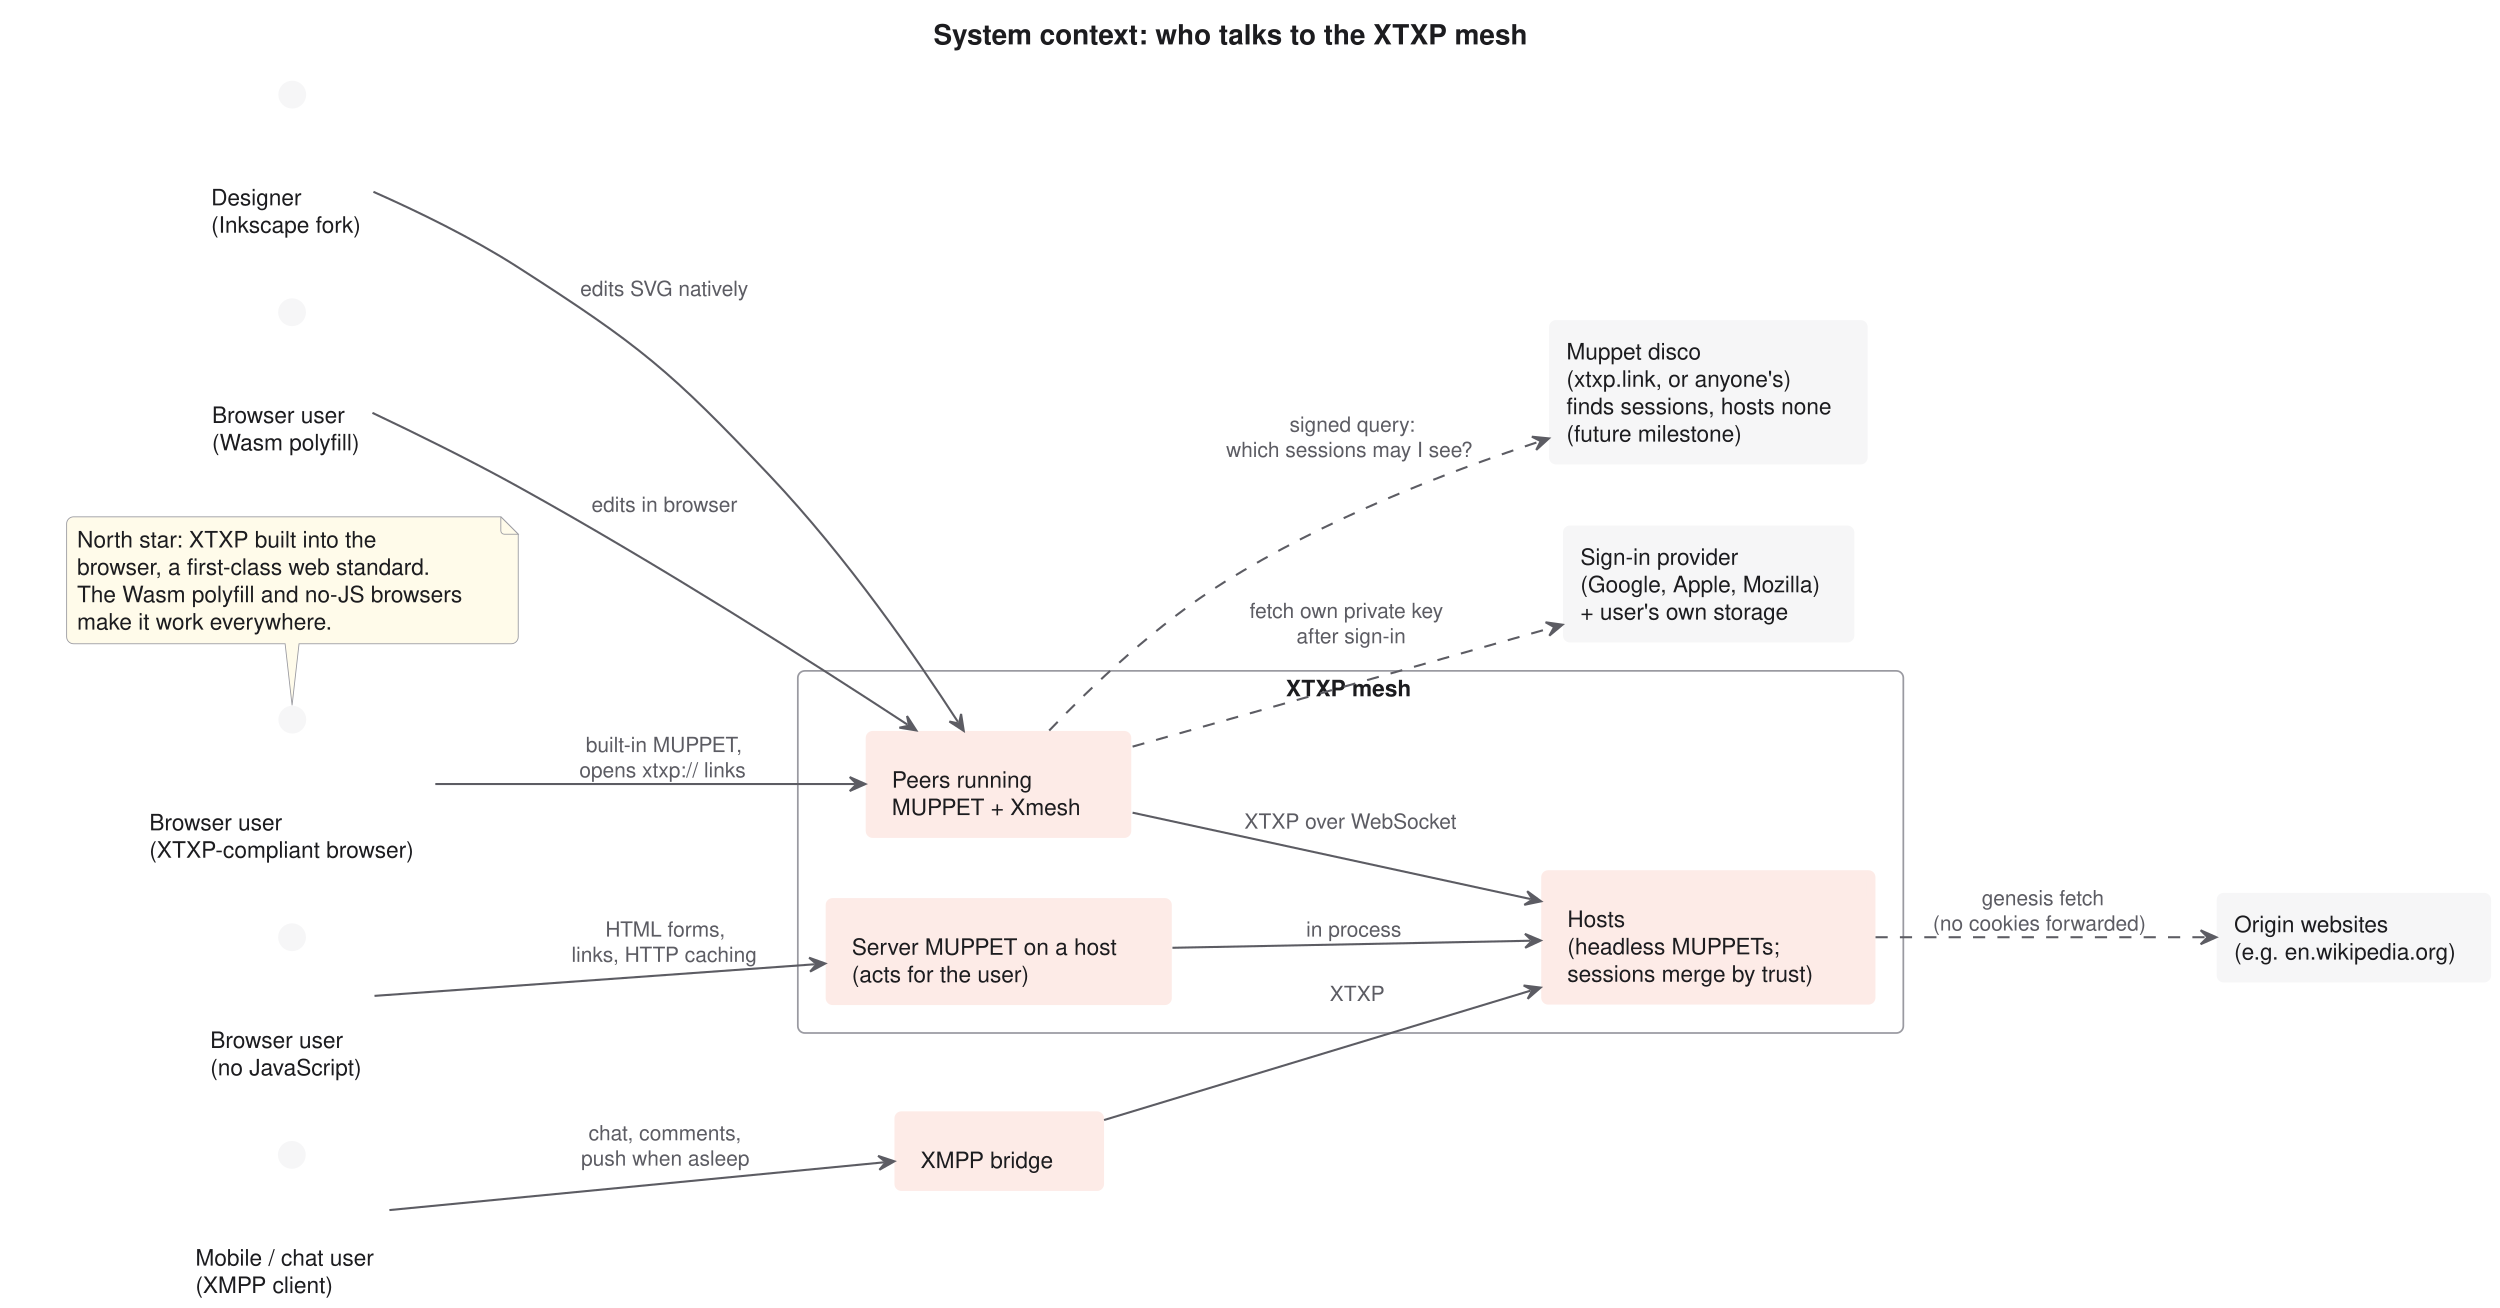
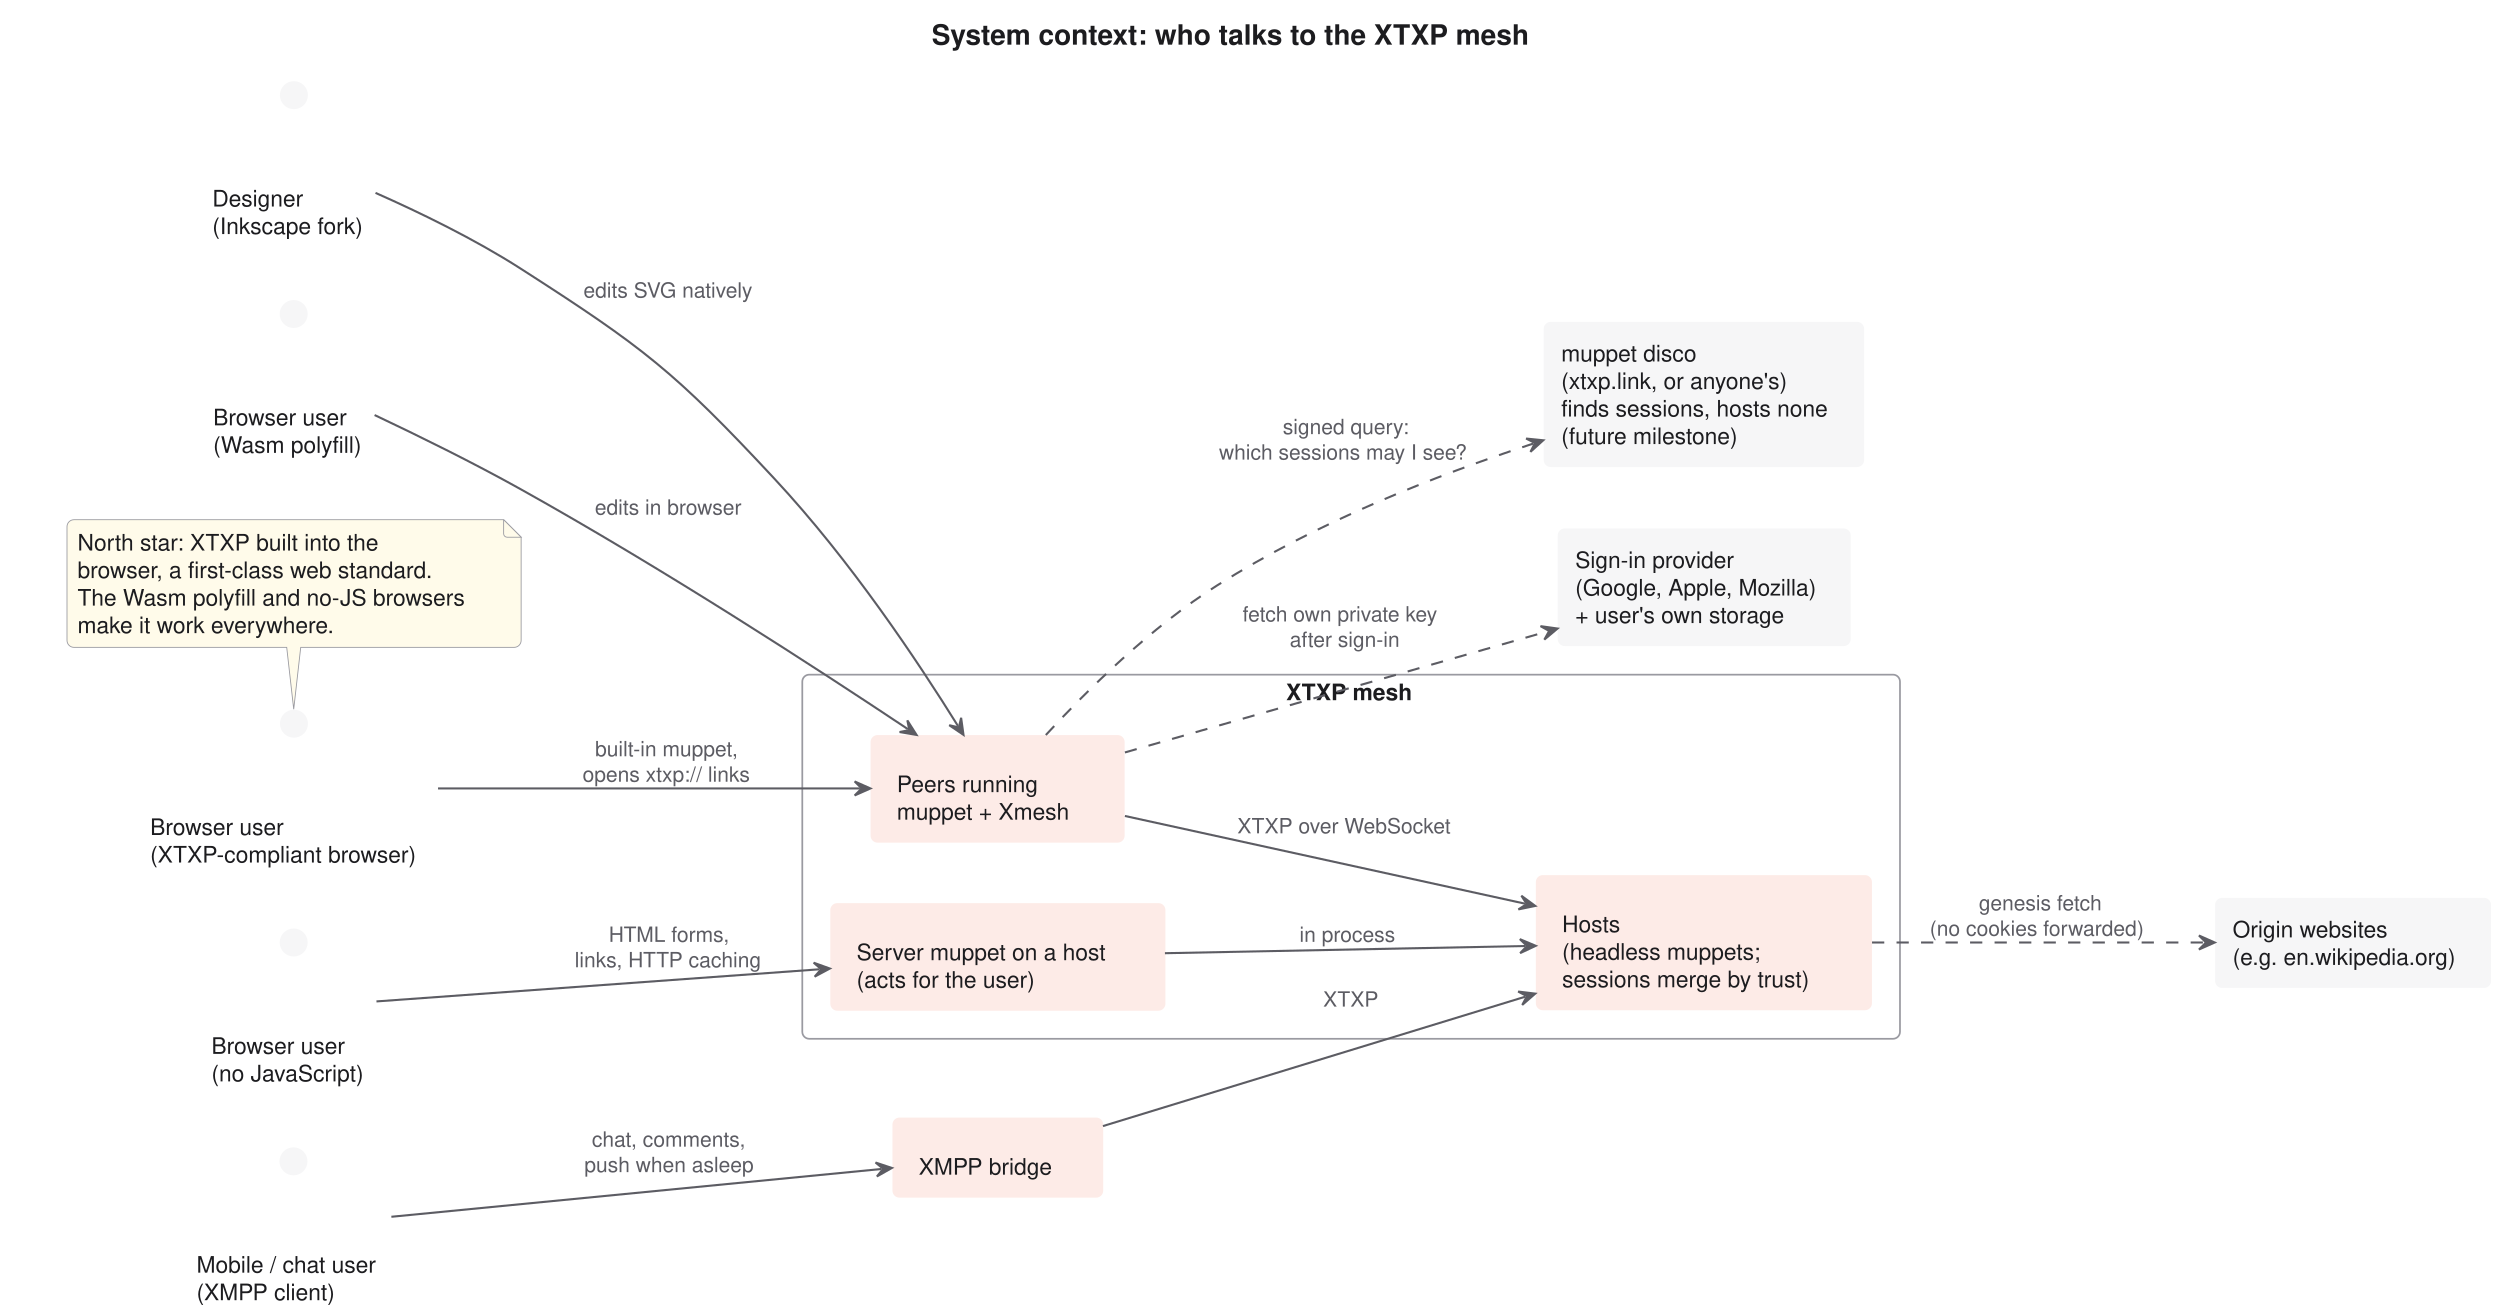
- <svg xmlns="http://www.w3.org/2000/svg" contentStyleType="text/css" data-diagram-type="DESCRIPTION" height="751px" preserveAspectRatio="none" style="width:1436px;height:751px;" version="1.1" viewBox="0 0 1436 751" width="1436px" zoomAndPan="magnify">
+ <svg xmlns="http://www.w3.org/2000/svg" contentStyleType="text/css" data-diagram-type="DESCRIPTION" height="751px" preserveAspectRatio="none" style="width:1428px;height:751px;" version="1.1" viewBox="0 0 1428 751" width="1428px" zoomAndPan="magnify">
  <defs />
  <g>
    <g class="title" data-source-line="2">
-       <text fill="#1C1C1F" font-family="Helvetica" font-size="16" font-weight="bold" lengthAdjust="spacing" textLength="350.5" x="536.19" y="25.5">System context: who talks to the XTXP mesh</text>
+       <text fill="#1C1C1F" font-family="Helvetica" font-size="16" font-weight="bold" lengthAdjust="spacing" textLength="350.5" x="532.19" y="25.5">System context: who talks to the XTXP mesh</text>
    </g>
    <g class="cluster" data-entity="mesh" data-source-line="12" data-uid="ent0007" id="cluster_mesh">
-       <rect fill="none" height="208" rx="4" ry="4" style="stroke:#9A9AA1;stroke-width:1;" width="635" x="458.27" y="385.359" />
-       <text fill="#1C1C1F" font-family="Helvetica" font-size="13" font-weight="bold" lengthAdjust="spacing" textLength="74.356" x="738.592" y="399.953">XTXP mesh</text>
+       <rect fill="none" height="208" rx="4" ry="4" style="stroke:#9A9AA1;stroke-width:1;" width="627" x="458.27" y="385.359" />
+       <text fill="#1C1C1F" font-family="Helvetica" font-size="13" font-weight="bold" lengthAdjust="spacing" textLength="74.356" x="734.592" y="399.953">XTXP mesh</text>
    </g>
    <g class="entity" data-entity="peers" data-source-line="13" data-uid="ent0008" id="entity_peers">
-       <rect fill="#FDEBE7" height="61.459" rx="4" ry="4" width="152.525" x="497.27" y="419.859" />
-       <rect fill="#FDEBE7" height="10" width="15" x="629.795" y="424.859" />
-       <rect fill="#FDEBE7" height="2" width="4" x="627.795" y="426.859" />
-       <rect fill="#FDEBE7" height="2" width="4" x="627.795" y="430.859" />
+       <rect fill="#FDEBE7" height="61.459" rx="4" ry="4" width="145.124" x="497.27" y="419.859" />
+       <rect fill="#FDEBE7" height="10" width="15" x="622.394" y="424.859" />
+       <rect fill="#FDEBE7" height="2" width="4" x="620.394" y="426.859" />
+       <rect fill="#FDEBE7" height="2" width="4" x="620.394" y="430.859" />
      <text fill="#1C1C1F" font-family="Helvetica" font-size="13" lengthAdjust="spacing" textLength="85.617" x="512.27" y="452.453">Peers running</text>
-       <text fill="#1C1C1F" font-family="Helvetica" font-size="13" lengthAdjust="spacing" textLength="112.525" x="512.27" y="468.183">MUPPET + Xmesh</text>
+       <text fill="#1C1C1F" font-family="Helvetica" font-size="13" lengthAdjust="spacing" textLength="105.124" x="512.27" y="468.183">muppet + Xmesh</text>
    </g>
    <g class="entity" data-entity="hosts" data-source-line="14" data-uid="ent0009" id="entity_hosts">
-       <rect fill="#FDEBE7" height="77.189" rx="4" ry="4" width="191.988" x="885.27" y="499.859" />
-       <rect fill="#FDEBE7" height="10" width="15" x="1057.258" y="504.859" />
-       <rect fill="#FDEBE7" height="2" width="4" x="1055.258" y="506.859" />
-       <rect fill="#FDEBE7" height="2" width="4" x="1055.258" y="510.859" />
-       <text fill="#1C1C1F" font-family="Helvetica" font-size="13" lengthAdjust="spacing" textLength="35.433" x="900.27" y="532.453">Hosts</text>
-       <text fill="#1C1C1F" font-family="Helvetica" font-size="13" lengthAdjust="spacing" textLength="128.388" x="900.27" y="548.183">(headless MUPPETs;</text>
-       <text fill="#1C1C1F" font-family="Helvetica" font-size="13" lengthAdjust="spacing" textLength="151.988" x="900.27" y="563.912">sessions merge by trust)</text>
+       <rect fill="#FDEBE7" height="77.189" rx="4" ry="4" width="191.988" x="877.27" y="499.859" />
+       <rect fill="#FDEBE7" height="10" width="15" x="1049.258" y="504.859" />
+       <rect fill="#FDEBE7" height="2" width="4" x="1047.258" y="506.859" />
+       <rect fill="#FDEBE7" height="2" width="4" x="1047.258" y="510.859" />
+       <text fill="#1C1C1F" font-family="Helvetica" font-size="13" lengthAdjust="spacing" textLength="35.433" x="892.27" y="532.453">Hosts</text>
+       <text fill="#1C1C1F" font-family="Helvetica" font-size="13" lengthAdjust="spacing" textLength="120.986" x="892.27" y="548.183">(headless muppets;</text>
+       <text fill="#1C1C1F" font-family="Helvetica" font-size="13" lengthAdjust="spacing" textLength="151.988" x="892.27" y="563.912">sessions merge by trust)</text>
    </g>
    <g class="entity" data-entity="server" data-source-line="15" data-uid="ent0010" id="entity_server">
-       <rect fill="#FDEBE7" height="61.459" rx="4" ry="4" width="198.818" x="474.27" y="515.859" />
-       <rect fill="#FDEBE7" height="10" width="15" x="653.088" y="520.859" />
-       <rect fill="#FDEBE7" height="2" width="4" x="651.088" y="522.859" />
-       <rect fill="#FDEBE7" height="2" width="4" x="651.088" y="526.859" />
-       <text fill="#1C1C1F" font-family="Helvetica" font-size="13" lengthAdjust="spacing" textLength="158.818" x="489.27" y="548.453">Server MUPPET on a host</text>
+       <rect fill="#FDEBE7" height="61.459" rx="4" ry="4" width="191.417" x="474.27" y="515.859" />
+       <rect fill="#FDEBE7" height="10" width="15" x="645.687" y="520.859" />
+       <rect fill="#FDEBE7" height="2" width="4" x="643.687" y="522.859" />
+       <rect fill="#FDEBE7" height="2" width="4" x="643.687" y="526.859" />
+       <text fill="#1C1C1F" font-family="Helvetica" font-size="13" lengthAdjust="spacing" textLength="151.417" x="489.27" y="548.453">Server muppet on a host</text>
      <text fill="#1C1C1F" font-family="Helvetica" font-size="13" lengthAdjust="spacing" textLength="110.335" x="489.27" y="564.183">(acts for the user)</text>
    </g>
    <g class="entity" data-entity="designer" data-source-line="6" data-uid="ent0002" id="entity_designer">
      <ellipse cx="167.875" cy="54.359" fill="#F6F6F7" rx="8" ry="8" />
      <path d="M167.875,62.359 L167.875,89.359 M154.875,70.359 L180.875,70.359 M167.875,89.359 L154.875,104.359 M167.875,89.359 L180.875,104.359" fill="none" />
      <text fill="#1C1C1F" font-family="Helvetica" font-size="13" lengthAdjust="spacing" textLength="55.098" x="121.27" y="117.953">Designer</text>
      <text fill="#1C1C1F" font-family="Helvetica" font-size="13" lengthAdjust="spacing" textLength="93.209" x="121.27" y="133.683">(Inkscape fork)</text>
    </g>
    <g class="entity" data-entity="wasm" data-source-line="7" data-uid="ent0003" id="entity_wasm">
      <ellipse cx="167.752" cy="179.359" fill="#F6F6F7" rx="8" ry="8" />
      <path d="M167.752,187.359 L167.752,214.359 M154.752,195.359 L180.752,195.359 M167.752,214.359 L154.752,229.359 M167.752,214.359 L180.752,229.359" fill="none" />
      <text fill="#1C1C1F" font-family="Helvetica" font-size="13" lengthAdjust="spacing" textLength="81.847" x="121.77" y="242.953">Browser user</text>
      <text fill="#1C1C1F" font-family="Helvetica" font-size="13" lengthAdjust="spacing" textLength="91.965" x="121.77" y="258.683">(Wasm polyfill)</text>
    </g>
    <g class="entity" data-entity="native" data-source-line="8" data-uid="ent0004" id="entity_native">
      <ellipse cx="167.905" cy="413.359" fill="#F6F6F7" rx="8" ry="8" />
      <path d="M167.905,421.359 L167.905,448.359 M154.905,429.359 L180.905,429.359 M167.905,448.359 L154.905,463.359 M167.905,448.359 L180.905,463.359" fill="none" />
      <text fill="#1C1C1F" font-family="Helvetica" font-size="13" lengthAdjust="spacing" textLength="81.847" x="85.77" y="476.953">Browser user</text>
      <text fill="#1C1C1F" font-family="Helvetica" font-size="13" lengthAdjust="spacing" textLength="164.271" x="85.77" y="492.683">(XTXP-compliant browser)</text>
    </g>
    <g class="entity" data-entity="nojs" data-source-line="9" data-uid="ent0005" id="entity_nojs">
      <ellipse cx="167.752" cy="538.359" fill="#F6F6F7" rx="8" ry="8" />
      <path d="M167.752,546.359 L167.752,573.359 M154.752,554.359 L180.752,554.359 M167.752,573.359 L154.752,588.359 M167.752,573.359 L180.752,588.359" fill="none" />
      <text fill="#1C1C1F" font-family="Helvetica" font-size="13" lengthAdjust="spacing" textLength="81.847" x="120.77" y="601.953">Browser user</text>
      <text fill="#1C1C1F" font-family="Helvetica" font-size="13" lengthAdjust="spacing" textLength="93.964" x="120.77" y="617.683">(no JavaScript)</text>
    </g>
    <g class="entity" data-entity="mobile" data-source-line="10" data-uid="ent0006" id="entity_mobile">
      <ellipse cx="167.628" cy="663.359" fill="#F6F6F7" rx="8" ry="8" />
      <path d="M167.628,671.359 L167.628,698.359 M154.628,679.359 L180.628,679.359 M167.628,698.359 L154.628,713.359 M167.628,698.359 L180.628,713.359" fill="none" />
      <text fill="#1C1C1F" font-family="Helvetica" font-size="13" lengthAdjust="spacing" textLength="110.716" x="112.27" y="726.953">Mobile / chat user</text>
      <text fill="#1C1C1F" font-family="Helvetica" font-size="13" lengthAdjust="spacing" textLength="83.592" x="112.27" y="742.683">(XMPP client)</text>
    </g>
    <g class="entity" data-entity="disco" data-source-line="18" data-uid="ent0011" id="entity_disco">
-       <rect fill="#F6F6F7" height="82.918" rx="4" ry="4" width="183.02" x="889.77" y="183.859" />
-       <text fill="#1C1C1F" font-family="Helvetica" font-size="13" lengthAdjust="spacing" textLength="84.03" x="899.77" y="206.453">Muppet disco</text>
-       <text fill="#1C1C1F" font-family="Helvetica" font-size="13" lengthAdjust="spacing" textLength="140.594" x="899.77" y="222.183">(xtxp.link, or anyone's)</text>
-       <text fill="#1C1C1F" font-family="Helvetica" font-size="13" lengthAdjust="spacing" textLength="163.02" x="899.77" y="237.912">finds sessions, hosts none</text>
-       <text fill="#1C1C1F" font-family="Helvetica" font-size="13" lengthAdjust="spacing" textLength="109.484" x="899.77" y="253.642">(future milestone)</text>
+       <rect fill="#F6F6F7" height="82.918" rx="4" ry="4" width="183.02" x="881.77" y="183.859" />
+       <text fill="#1C1C1F" font-family="Helvetica" font-size="13" lengthAdjust="spacing" textLength="83.675" x="891.77" y="206.453">muppet disco</text>
+       <text fill="#1C1C1F" font-family="Helvetica" font-size="13" lengthAdjust="spacing" textLength="140.594" x="891.77" y="222.183">(xtxp.link, or anyone's)</text>
+       <text fill="#1C1C1F" font-family="Helvetica" font-size="13" lengthAdjust="spacing" textLength="163.02" x="891.77" y="237.912">finds sessions, hosts none</text>
+       <text fill="#1C1C1F" font-family="Helvetica" font-size="13" lengthAdjust="spacing" textLength="109.484" x="891.77" y="253.642">(future milestone)</text>
    </g>
    <g class="entity" data-entity="bridge" data-source-line="19" data-uid="ent0012" id="entity_bridge">
-       <rect fill="#FDEBE7" height="45.73" rx="4" ry="4" width="120.387" x="513.77" y="638.359" />
-       <rect fill="#FDEBE7" height="10" width="15" x="614.157" y="643.359" />
-       <rect fill="#FDEBE7" height="2" width="4" x="612.157" y="645.359" />
-       <rect fill="#FDEBE7" height="2" width="4" x="612.157" y="649.359" />
-       <text fill="#1C1C1F" font-family="Helvetica" font-size="13" lengthAdjust="spacing" textLength="80.387" x="528.77" y="670.953">XMPP bridge</text>
+       <rect fill="#FDEBE7" height="45.73" rx="4" ry="4" width="120.387" x="509.77" y="638.359" />
+       <rect fill="#FDEBE7" height="10" width="15" x="610.157" y="643.359" />
+       <rect fill="#FDEBE7" height="2" width="4" x="608.157" y="645.359" />
+       <rect fill="#FDEBE7" height="2" width="4" x="608.157" y="649.359" />
+       <text fill="#1C1C1F" font-family="Helvetica" font-size="13" lengthAdjust="spacing" textLength="80.387" x="524.77" y="670.953">XMPP bridge</text>
    </g>
    <g class="entity" data-entity="origin" data-source-line="20" data-uid="ent0013" id="entity_origin">
-       <rect fill="#F6F6F7" height="51.459" rx="4" ry="4" width="157.611" x="1273.27" y="512.859" />
-       <text fill="#1C1C1F" font-family="Helvetica" font-size="13" lengthAdjust="spacing" textLength="95.323" x="1283.27" y="535.453">Origin websites</text>
-       <text fill="#1C1C1F" font-family="Helvetica" font-size="13" lengthAdjust="spacing" textLength="137.611" x="1283.27" y="551.183">(e.g. en.wikipedia.org)</text>
+       <rect fill="#F6F6F7" height="51.459" rx="4" ry="4" width="157.611" x="1265.27" y="512.859" />
+       <text fill="#1C1C1F" font-family="Helvetica" font-size="13" lengthAdjust="spacing" textLength="95.323" x="1275.27" y="535.453">Origin websites</text>
+       <text fill="#1C1C1F" font-family="Helvetica" font-size="13" lengthAdjust="spacing" textLength="137.611" x="1275.27" y="551.183">(e.g. en.wikipedia.org)</text>
    </g>
    <g class="entity" data-entity="sso" data-source-line="21" data-uid="ent0014" id="entity_sso">
-       <rect fill="#F6F6F7" height="67.189" rx="4" ry="4" width="167.355" x="897.77" y="301.859" />
-       <text fill="#1C1C1F" font-family="Helvetica" font-size="13" lengthAdjust="spacing" textLength="99.144" x="907.77" y="324.453">Sign-in provider</text>
-       <text fill="#1C1C1F" font-family="Helvetica" font-size="13" lengthAdjust="spacing" textLength="147.355" x="907.77" y="340.183">(Google, Apple, Mozilla)</text>
-       <text fill="#1C1C1F" font-family="Helvetica" font-size="13" lengthAdjust="spacing" textLength="130.121" x="907.77" y="355.912">+ user's own storage</text>
+       <rect fill="#F6F6F7" height="67.189" rx="4" ry="4" width="167.355" x="889.77" y="301.859" />
+       <text fill="#1C1C1F" font-family="Helvetica" font-size="13" lengthAdjust="spacing" textLength="99.144" x="899.77" y="324.453">Sign-in provider</text>
+       <text fill="#1C1C1F" font-family="Helvetica" font-size="13" lengthAdjust="spacing" textLength="147.355" x="899.77" y="340.183">(Google, Apple, Mozilla)</text>
+       <text fill="#1C1C1F" font-family="Helvetica" font-size="13" lengthAdjust="spacing" textLength="130.121" x="899.77" y="355.912">+ user's own storage</text>
    </g>
    <g class="entity" data-entity="GMN30" data-source-line="42" data-uid="ent0031" id="entity_GMN30">
      <path d="M38.27,300.859 L38.27,365.777 A4,4 0 0 0 42.27,369.777 L163.77,369.777 L167.77,405.109 L171.77,369.777 L293.675,369.777 A4,4 0 0 0 297.675,365.777 L297.675,306.859 L287.675,296.859 L42.27,296.859 A4,4 0 0 0 38.27,300.859" fill="#FFFBEA" style="stroke:#9A9AA1;stroke-width:0.5;" />
      <path d="M287.675,296.859 L287.675,304.859 A2,2 0 0 0 289.675,306.859 L297.675,306.859 L287.675,296.859" fill="#FFFBEA" style="stroke:#9A9AA1;stroke-width:0.5;" />
      <text fill="#1C1C1F" font-family="Helvetica" font-size="13" lengthAdjust="spacing" textLength="182.781" x="44.27" y="314.453">North star: XTXP built into the</text>
      <text fill="#1C1C1F" font-family="Helvetica" font-size="13" lengthAdjust="spacing" textLength="221.971" x="44.27" y="330.183">browser, a first-class web standard.</text>
      <text fill="#1C1C1F" font-family="Helvetica" font-size="13" lengthAdjust="spacing" textLength="238.405" x="44.27" y="345.912">The Wasm polyfill and no-JS browsers</text>
      <text fill="#1C1C1F" font-family="Helvetica" font-size="13" lengthAdjust="spacing" textLength="159.022" x="44.27" y="361.642">make it work everywhere.</text>
    </g>
    <g class="link" data-entity-1="designer" data-entity-2="peers" data-source-line="23" data-uid="lnk15" id="link_designer_peers">
-       <path d="M214.5,110.179 C239.71,121.339 271.1,136.569 297.27,153.359 C367.67,198.529 384.8,212.579 442.27,273.359 C486.86,320.519 526.517,378.065 550.317,414.784" fill="none" id="designer-to-peers" style="stroke:#5C5C63;stroke-width:1.2;" />
-       <polygon fill="#5C5C63" points="553.58,419.819,552.042,410.091,550.861,415.624,545.328,414.443,553.58,419.819" style="stroke:#5C5C63;stroke-width:1.2;" />
+       <path d="M214.5,110.179 C239.71,121.339 271.1,136.569 297.27,153.359 C367.67,198.529 385.25,212.149 442.27,273.359 C486.04,320.339 524.29,377.885 547.18,414.665" fill="none" id="designer-to-peers" style="stroke:#5C5C63;stroke-width:1.2;" />
+       <polygon fill="#5C5C63" points="550.35,419.759,548.991,410.005,547.708,415.514,542.199,414.232,550.35,419.759" style="stroke:#5C5C63;stroke-width:1.2;" />
      <text fill="#5C5C63" font-family="Helvetica" font-size="12" lengthAdjust="spacing" textLength="103.242" x="333.27" y="169.984">edits SVG natively</text>
    </g>
    <g class="link" data-entity-1="wasm" data-entity-2="peers" data-source-line="24" data-uid="lnk16" id="link_wasm_peers">
-       <path d="M213.93,237.149 C238.82,248.939 270.1,264.319 297.27,279.359 C379.76,325.029 467.23,380.863 521.31,416.273" fill="none" id="wasm-to-peers" style="stroke:#5C5C63;stroke-width:1.2;" />
-       <polygon fill="#5C5C63" points="526.33,419.559,520.992,411.283,522.147,416.82,516.609,417.976,526.33,419.559" style="stroke:#5C5C63;stroke-width:1.2;" />
+       <path d="M213.97,237.079 C238.87,248.849 270.15,264.229 297.27,279.359 C378.99,324.959 465.388,381.021 518.558,416.471" fill="none" id="wasm-to-peers" style="stroke:#5C5C63;stroke-width:1.2;" />
+       <polygon fill="#5C5C63" points="523.55,419.799,518.281,411.479,519.39,417.026,513.843,418.135,523.55,419.799" style="stroke:#5C5C63;stroke-width:1.2;" />
      <text fill="#5C5C63" font-family="Helvetica" font-size="12" lengthAdjust="spacing" textLength="90.984" x="339.77" y="293.984">edits in browser</text>
    </g>
    <g class="link" data-entity-1="native" data-entity-2="peers" data-source-line="25" data-uid="lnk17" id="link_native_peers">
-       <path d="M250.04,450.359 C322.16,450.359 420.71,450.359 491.09,450.359" fill="none" id="native-to-peers" style="stroke:#5C5C63;stroke-width:1.2;" />
-       <polygon fill="#5C5C63" points="497.09,450.359,488.09,446.359,492.09,450.359,488.09,454.359,497.09,450.359" style="stroke:#5C5C63;stroke-width:1.2;" />
-       <text fill="#5C5C63" font-family="Helvetica" font-size="12" lengthAdjust="spacing" textLength="96.586" x="336.485" y="431.984">built-in MUPPET,</text>
+       <path d="M250.2,450.359 C322.72,450.359 421.8,450.359 491.18,450.359" fill="none" id="native-to-peers" style="stroke:#5C5C63;stroke-width:1.2;" />
+       <polygon fill="#5C5C63" points="497.18,450.359,488.18,446.359,492.18,450.359,488.18,454.359,497.18,450.359" style="stroke:#5C5C63;stroke-width:1.2;" />
+       <text fill="#5C5C63" font-family="Helvetica" font-size="12" lengthAdjust="spacing" textLength="89.754" x="339.901" y="431.984">built-in muppet,</text>
      <text fill="#5C5C63" font-family="Helvetica" font-size="12" lengthAdjust="spacing" textLength="104.016" x="332.77" y="446.504">opens xtxp:// links</text>
    </g>
    <g class="link" data-entity-1="nojs" data-entity-2="server" data-source-line="26" data-uid="lnk18" id="link_nojs_server">
-       <path d="M215.11,572.029 C277.91,567.529 385.655,559.789 468.045,553.879" fill="none" id="nojs-to-server" style="stroke:#5C5C63;stroke-width:1.2;" />
-       <polygon fill="#5C5C63" points="474.03,553.449,464.767,550.104,469.043,553.807,465.339,558.083,474.03,553.449" style="stroke:#5C5C63;stroke-width:1.2;" />
+       <path d="M215.04,572.009 C278.08,567.439 386.416,559.583 468.036,553.663" fill="none" id="nojs-to-server" style="stroke:#5C5C63;stroke-width:1.2;" />
+       <polygon fill="#5C5C63" points="474.02,553.229,464.754,549.891,469.033,553.591,465.333,557.87,474.02,553.229" style="stroke:#5C5C63;stroke-width:1.2;" />
      <text fill="#5C5C63" font-family="Helvetica" font-size="12" lengthAdjust="spacing" textLength="74.121" x="347.711" y="537.984">HTML forms,</text>
      <text fill="#5C5C63" font-family="Helvetica" font-size="12" lengthAdjust="spacing" textLength="113.004" x="328.27" y="552.504">links, HTTP caching</text>
    </g>
    <g class="link" data-entity-1="mobile" data-entity-2="bridge" data-source-line="27" data-uid="lnk19" id="link_mobile_bridge">
-       <path d="M223.67,695.059 C299.51,687.739 429.778,675.166 507.748,667.636" fill="none" id="mobile-to-bridge" style="stroke:#5C5C63;stroke-width:1.2;" />
-       <polygon fill="#5C5C63" points="513.72,667.059,504.377,663.943,508.743,667.54,505.146,671.906,513.72,667.059" style="stroke:#5C5C63;stroke-width:1.2;" />
+       <path d="M223.55,695.019 C298.44,687.719 426.288,675.252 503.478,667.722" fill="none" id="mobile-to-bridge" style="stroke:#5C5C63;stroke-width:1.2;" />
+       <polygon fill="#5C5C63" points="509.45,667.139,500.104,664.032,504.474,667.625,500.881,671.994,509.45,667.139" style="stroke:#5C5C63;stroke-width:1.2;" />
      <text fill="#5C5C63" font-family="Helvetica" font-size="12" lengthAdjust="spacing" textLength="94.324" x="338.08" y="654.984">chat, comments,</text>
      <text fill="#5C5C63" font-family="Helvetica" font-size="12" lengthAdjust="spacing" textLength="102.943" x="333.77" y="669.504">push when asleep</text>
    </g>
    <g class="link" data-entity-1="server" data-entity-2="hosts" data-source-line="28" data-uid="lnk20" id="link_server_hosts">
-       <path d="M673.45,544.409 C737.8,543.139 815.341,541.618 879.001,540.358" fill="none" id="server-to-hosts" style="stroke:#5C5C63;stroke-width:1.2;" />
-       <polygon fill="#5C5C63" points="885,540.239,875.923,536.418,880.001,540.338,876.081,544.417,885,540.239" style="stroke:#5C5C63;stroke-width:1.2;" />
-       <text fill="#5C5C63" font-family="Helvetica" font-size="12" lengthAdjust="spacing" textLength="58.951" x="750.27" y="537.984">in process</text>
+       <path d="M665.41,544.469 C729.28,543.199 807.261,541.649 871.221,540.369" fill="none" id="server-to-hosts" style="stroke:#5C5C63;stroke-width:1.2;" />
+       <polygon fill="#5C5C63" points="877.22,540.249,868.142,536.43,872.221,540.349,868.302,544.429,877.22,540.249" style="stroke:#5C5C63;stroke-width:1.2;" />
+       <text fill="#5C5C63" font-family="Helvetica" font-size="12" lengthAdjust="spacing" textLength="58.951" x="742.27" y="537.984">in process</text>
    </g>
    <g class="link" data-entity-1="peers" data-entity-2="hosts" data-source-line="29" data-uid="lnk21" id="link_peers_hosts">
-       <path d="M650.56,466.809 C716.93,481.209 807.787,500.926 879.327,516.457" fill="none" id="peers-to-hosts" style="stroke:#5C5C63;stroke-width:1.2;" />
-       <polygon fill="#5C5C63" points="885.19,517.729,877.243,511.911,880.304,516.669,875.546,519.729,885.19,517.729" style="stroke:#5C5C63;stroke-width:1.2;" />
-       <text fill="#5C5C63" font-family="Helvetica" font-size="12" lengthAdjust="spacing" textLength="129.41" x="714.77" y="475.984">XTXP over WebSocket</text>
+       <path d="M642.55,466.089 C707.96,480.429 799.189,500.425 871.089,516.185" fill="none" id="peers-to-hosts" style="stroke:#5C5C63;stroke-width:1.2;" />
+       <polygon fill="#5C5C63" points="876.95,517.469,869.015,511.635,872.066,516.399,867.302,519.45,876.95,517.469" style="stroke:#5C5C63;stroke-width:1.2;" />
+       <text fill="#5C5C63" font-family="Helvetica" font-size="12" lengthAdjust="spacing" textLength="129.41" x="706.77" y="475.984">XTXP over WebSocket</text>
    </g>
    <g class="link" data-entity-1="bridge" data-entity-2="hosts" data-source-line="30" data-uid="lnk22" id="link_bridge_hosts">
-       <path d="M634.17,643.339 C700.05,623.359 801.538,592.571 879.208,569.011" fill="none" id="bridge-to-hosts" style="stroke:#5C5C63;stroke-width:1.2;" />
-       <polygon fill="#5C5C63" points="884.95,567.269,875.176,566.054,880.165,568.721,877.499,573.71,884.95,567.269" style="stroke:#5C5C63;stroke-width:1.2;" />
-       <text fill="#5C5C63" font-family="Helvetica" font-size="12" lengthAdjust="spacing" textLength="31.781" x="763.77" y="574.984">XTXP</text>
+       <path d="M630.01,643.209 C695.01,623.299 794.553,592.797 871.203,569.317" fill="none" id="bridge-to-hosts" style="stroke:#5C5C63;stroke-width:1.2;" />
+       <polygon fill="#5C5C63" points="876.94,567.559,867.163,566.371,872.159,569.024,869.506,574.02,876.94,567.559" style="stroke:#5C5C63;stroke-width:1.2;" />
+       <text fill="#5C5C63" font-family="Helvetica" font-size="12" lengthAdjust="spacing" textLength="31.781" x="755.77" y="574.984">XTXP</text>
    </g>
    <g class="link" data-entity-1="hosts" data-entity-2="origin" data-source-line="31" data-uid="lnk23" id="link_hosts_origin">
-       <path d="M1077.3,538.359 C1138.05,538.359 1209.88,538.359 1267.05,538.359" fill="none" id="hosts-to-origin" style="stroke:#5C5C63;stroke-width:1.2;stroke-dasharray:7,7;" />
-       <polygon fill="#5C5C63" points="1273.05,538.359,1264.05,534.359,1268.05,538.359,1264.05,542.359,1273.05,538.359" style="stroke:#5C5C63;stroke-width:1.2;" />
-       <text fill="#5C5C63" font-family="Helvetica" font-size="12" lengthAdjust="spacing" textLength="76.705" x="1138.307" y="519.984">genesis fetch</text>
-       <text fill="#5C5C63" font-family="Helvetica" font-size="12" lengthAdjust="spacing" textLength="132.779" x="1110.27" y="534.504">(no cookies forwarded)</text>
+       <path d="M1069.3,538.359 C1130.05,538.359 1201.88,538.359 1259.05,538.359" fill="none" id="hosts-to-origin" style="stroke:#5C5C63;stroke-width:1.2;stroke-dasharray:7,7;" />
+       <polygon fill="#5C5C63" points="1265.05,538.359,1256.05,534.359,1260.05,538.359,1256.05,542.359,1265.05,538.359" style="stroke:#5C5C63;stroke-width:1.2;" />
+       <text fill="#5C5C63" font-family="Helvetica" font-size="12" lengthAdjust="spacing" textLength="76.705" x="1130.307" y="519.984">genesis fetch</text>
+       <text fill="#5C5C63" font-family="Helvetica" font-size="12" lengthAdjust="spacing" textLength="132.779" x="1102.27" y="534.504">(no cookies forwarded)</text>
    </g>
    <g class="link" data-entity-1="peers" data-entity-2="sso" data-source-line="32" data-uid="lnk24" id="link_peers_sso">
-       <path d="M650.56,428.859 C720.82,408.939 819.348,380.996 891.748,360.466" fill="none" id="peers-to-sso" style="stroke:#5C5C63;stroke-width:1.2;stroke-dasharray:7,7;" />
-       <polygon fill="#5C5C63" points="897.52,358.829,887.77,357.436,892.71,360.193,889.953,365.133,897.52,358.829" style="stroke:#5C5C63;stroke-width:1.2;" />
-       <text fill="#5C5C63" font-family="Helvetica" font-size="12" lengthAdjust="spacing" textLength="123.047" x="717.77" y="354.984">fetch own private key</text>
-       <text fill="#5C5C63" font-family="Helvetica" font-size="12" lengthAdjust="spacing" textLength="69.199" x="744.694" y="369.504">after sign-in</text>
+       <path d="M642.55,429.799 C711.91,409.929 811.122,381.522 883.912,360.672" fill="none" id="peers-to-sso" style="stroke:#5C5C63;stroke-width:1.2;stroke-dasharray:7,7;" />
+       <polygon fill="#5C5C63" points="889.68,359.019,879.927,357.652,884.873,360.396,882.129,365.343,889.68,359.019" style="stroke:#5C5C63;stroke-width:1.2;" />
+       <text fill="#5C5C63" font-family="Helvetica" font-size="12" lengthAdjust="spacing" textLength="123.047" x="709.77" y="354.984">fetch own private key</text>
+       <text fill="#5C5C63" font-family="Helvetica" font-size="12" lengthAdjust="spacing" textLength="69.199" x="736.694" y="369.504">after sign-in</text>
    </g>
    <g class="link" data-entity-1="peers" data-entity-2="disco" data-source-line="33" data-uid="lnk25" id="link_peers_disco">
-       <path d="M602.66,419.629 C627.16,394.079 664.82,358.179 703.27,334.359 C761.48,298.299 827.944,272.255 884.014,253.695" fill="none" id="peers-to-disco" style="stroke:#5C5C63;stroke-width:1.2;stroke-dasharray:7,7;" />
-       <polygon fill="#5C5C63" points="889.71,251.809,879.909,250.84,884.963,253.381,882.423,258.435,889.71,251.809" style="stroke:#5C5C63;stroke-width:1.2;" />
-       <text fill="#5C5C63" font-family="Helvetica" font-size="12" lengthAdjust="spacing" textLength="77.566" x="740.724" y="247.984">signed query:</text>
-       <text fill="#5C5C63" font-family="Helvetica" font-size="12" lengthAdjust="spacing" textLength="150.475" x="704.27" y="262.504">which sessions may I see?</text>
+       <path d="M597.38,419.829 C621,394.229 657.53,358.149 695.27,334.359 C753.19,297.839 819.659,271.801 875.809,253.361" fill="none" id="peers-to-disco" style="stroke:#5C5C63;stroke-width:1.2;stroke-dasharray:7,7;" />
+       <polygon fill="#5C5C63" points="881.51,251.489,871.711,250.497,876.76,253.049,874.207,258.098,881.51,251.489" style="stroke:#5C5C63;stroke-width:1.2;" />
+       <text fill="#5C5C63" font-family="Helvetica" font-size="12" lengthAdjust="spacing" textLength="77.566" x="732.724" y="247.984">signed query:</text>
+       <text fill="#5C5C63" font-family="Helvetica" font-size="12" lengthAdjust="spacing" textLength="150.475" x="696.27" y="262.504">which sessions may I see?</text>
    </g>
  </g>
</svg>
